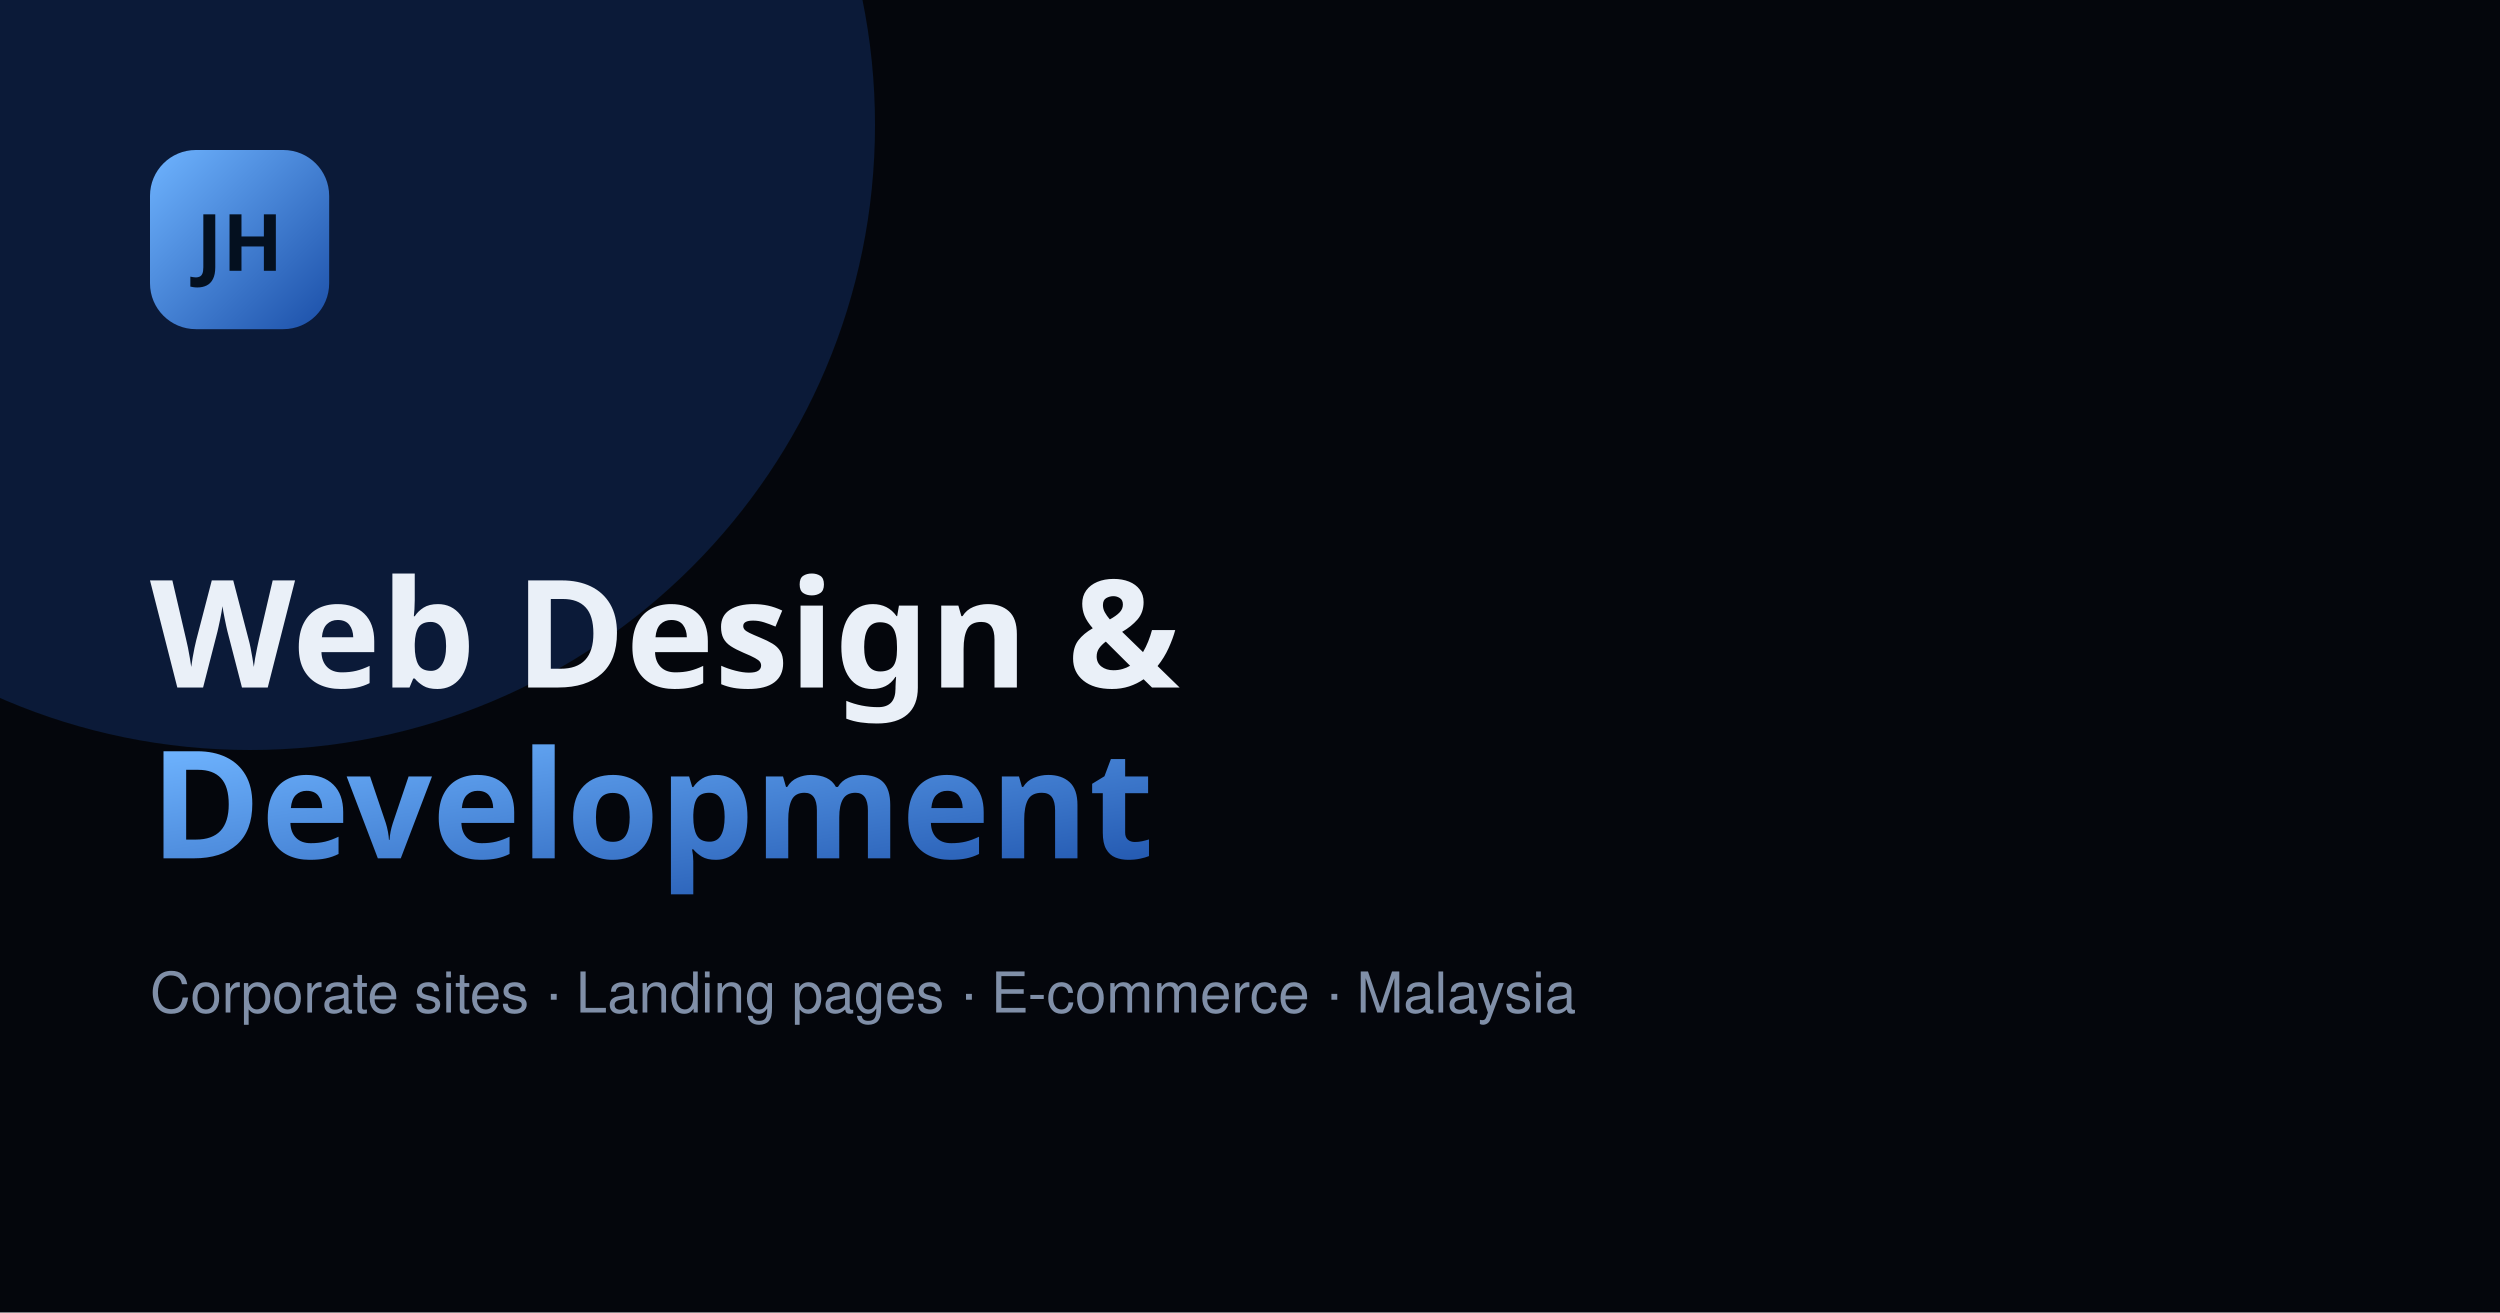
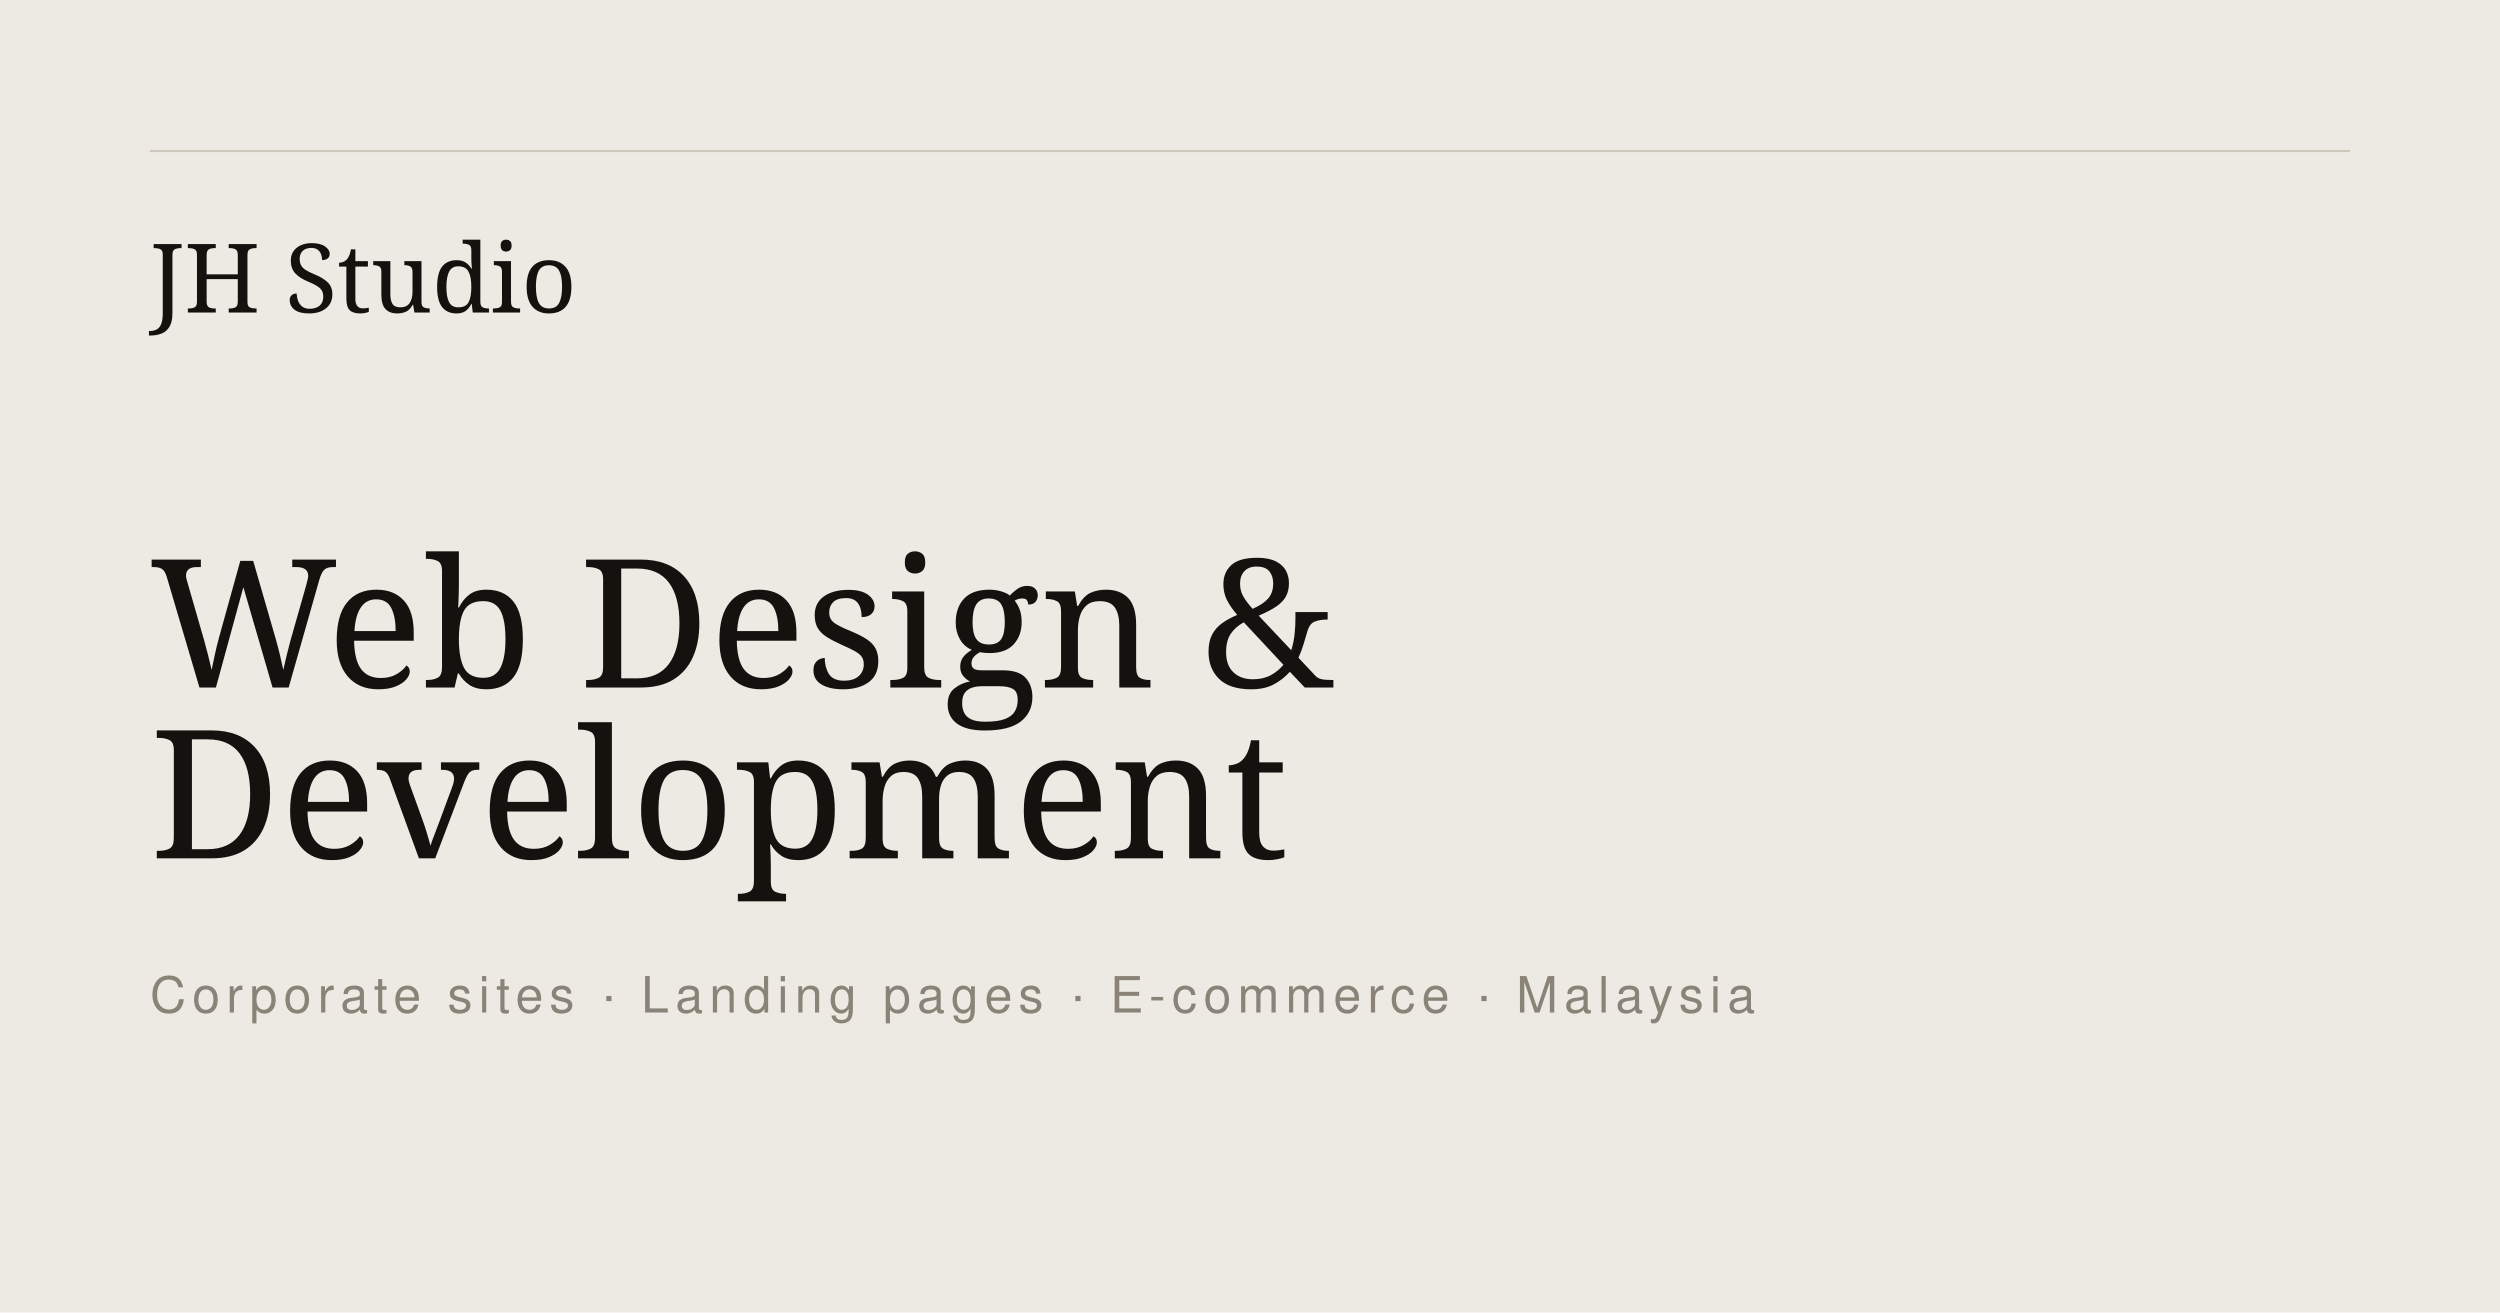
<svg xmlns="http://www.w3.org/2000/svg" viewBox="0 0 1200 630" width="1200" height="630">
  <defs>
    <linearGradient id="a" x1="0" y1="0" x2="1" y2="1">
-       <stop offset="0%" stop-color="#6FB4FF" />
-       <stop offset="100%" stop-color="#1B4FA8" />
+       <stop offset="0%" stop-color="#14120F" />
+       <stop offset="100%" stop-color="#14120F" />
    </linearGradient>
  </defs>
-   <rect width="1200" height="630" fill="#04060C" />
-   <circle cx="120" cy="60" r="300" fill="#1B4FA8" opacity=".28" />
-   <rect x="72" y="72" width="86" height="86" rx="22" fill="url(#a)" />
-   <text x="115" y="130" text-anchor="middle" font-family="'Big Shoulders Display',Haettenschweiler,'Arial Narrow',sans-serif" font-size="38" font-weight="700" fill="#04101F">JH</text>
-   <text x="72" y="330" font-family="'Big Shoulders Display',Haettenschweiler,'Arial Narrow',sans-serif" font-size="72" font-weight="700" fill="#EAF0F8">Web Design &amp;</text>
-   <text x="72" y="412" font-family="'Big Shoulders Display',Haettenschweiler,'Arial Narrow',sans-serif" font-size="72" font-weight="700" fill="url(#a)">Development</text>
-   <text x="72" y="486" font-family="'Chakra Petch',Helvetica,Arial,sans-serif" font-size="27" fill="#808FA8">Corporate sites · Landing pages · E-commerce · Malaysia</text>
+   <rect width="1200" height="630" fill="#EDEAE3" />
+   <rect x="72" y="72" width="1056" height="1" fill="#CEC8BC" />
+   <text x="72" y="150" font-family="Georgia,serif" font-size="46" fill="#14120F">JH Studio</text>
+   <text x="72" y="330" font-family="Georgia,serif" font-size="86" fill="#14120F">Web Design &amp;</text>
+   <text x="72" y="412" font-family="Georgia,serif" font-size="86" fill="#14120F">Development</text>
+   <text x="72" y="486" font-family="Archivo,Helvetica,Arial,sans-serif" font-size="24" fill="#8A8478" letter-spacing="3">Corporate sites · Landing pages · E-commerce · Malaysia</text>
</svg>
